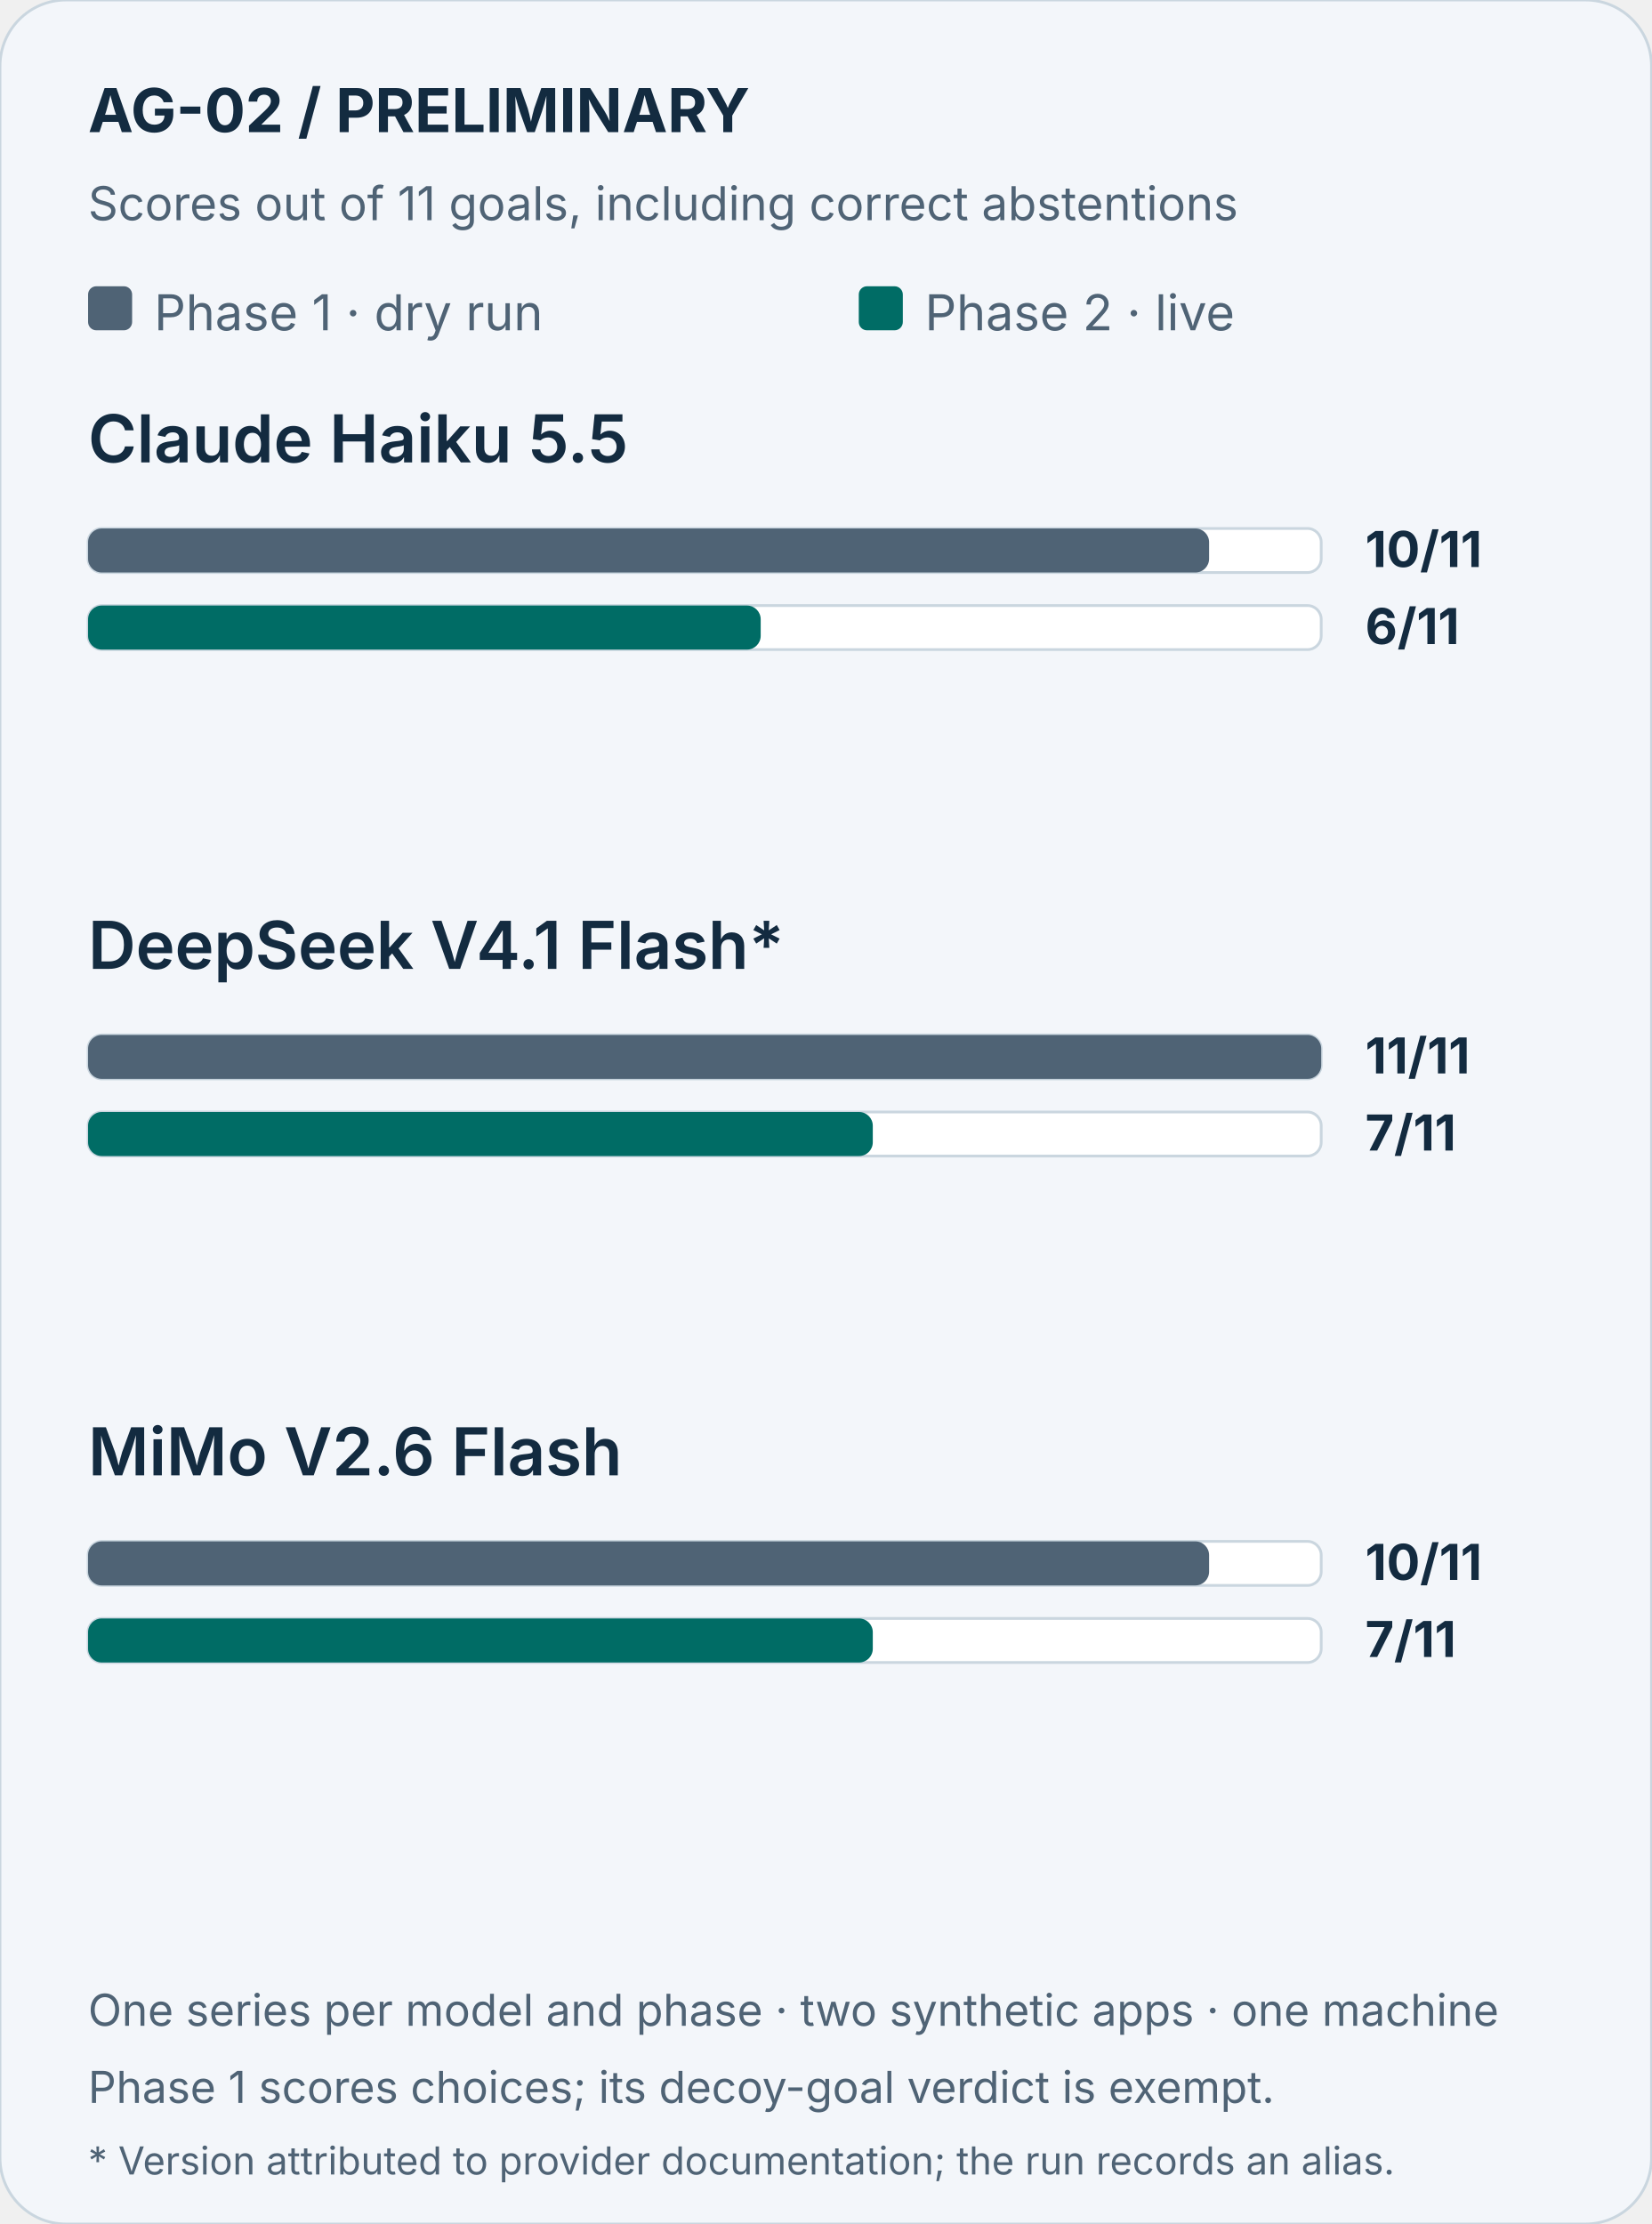
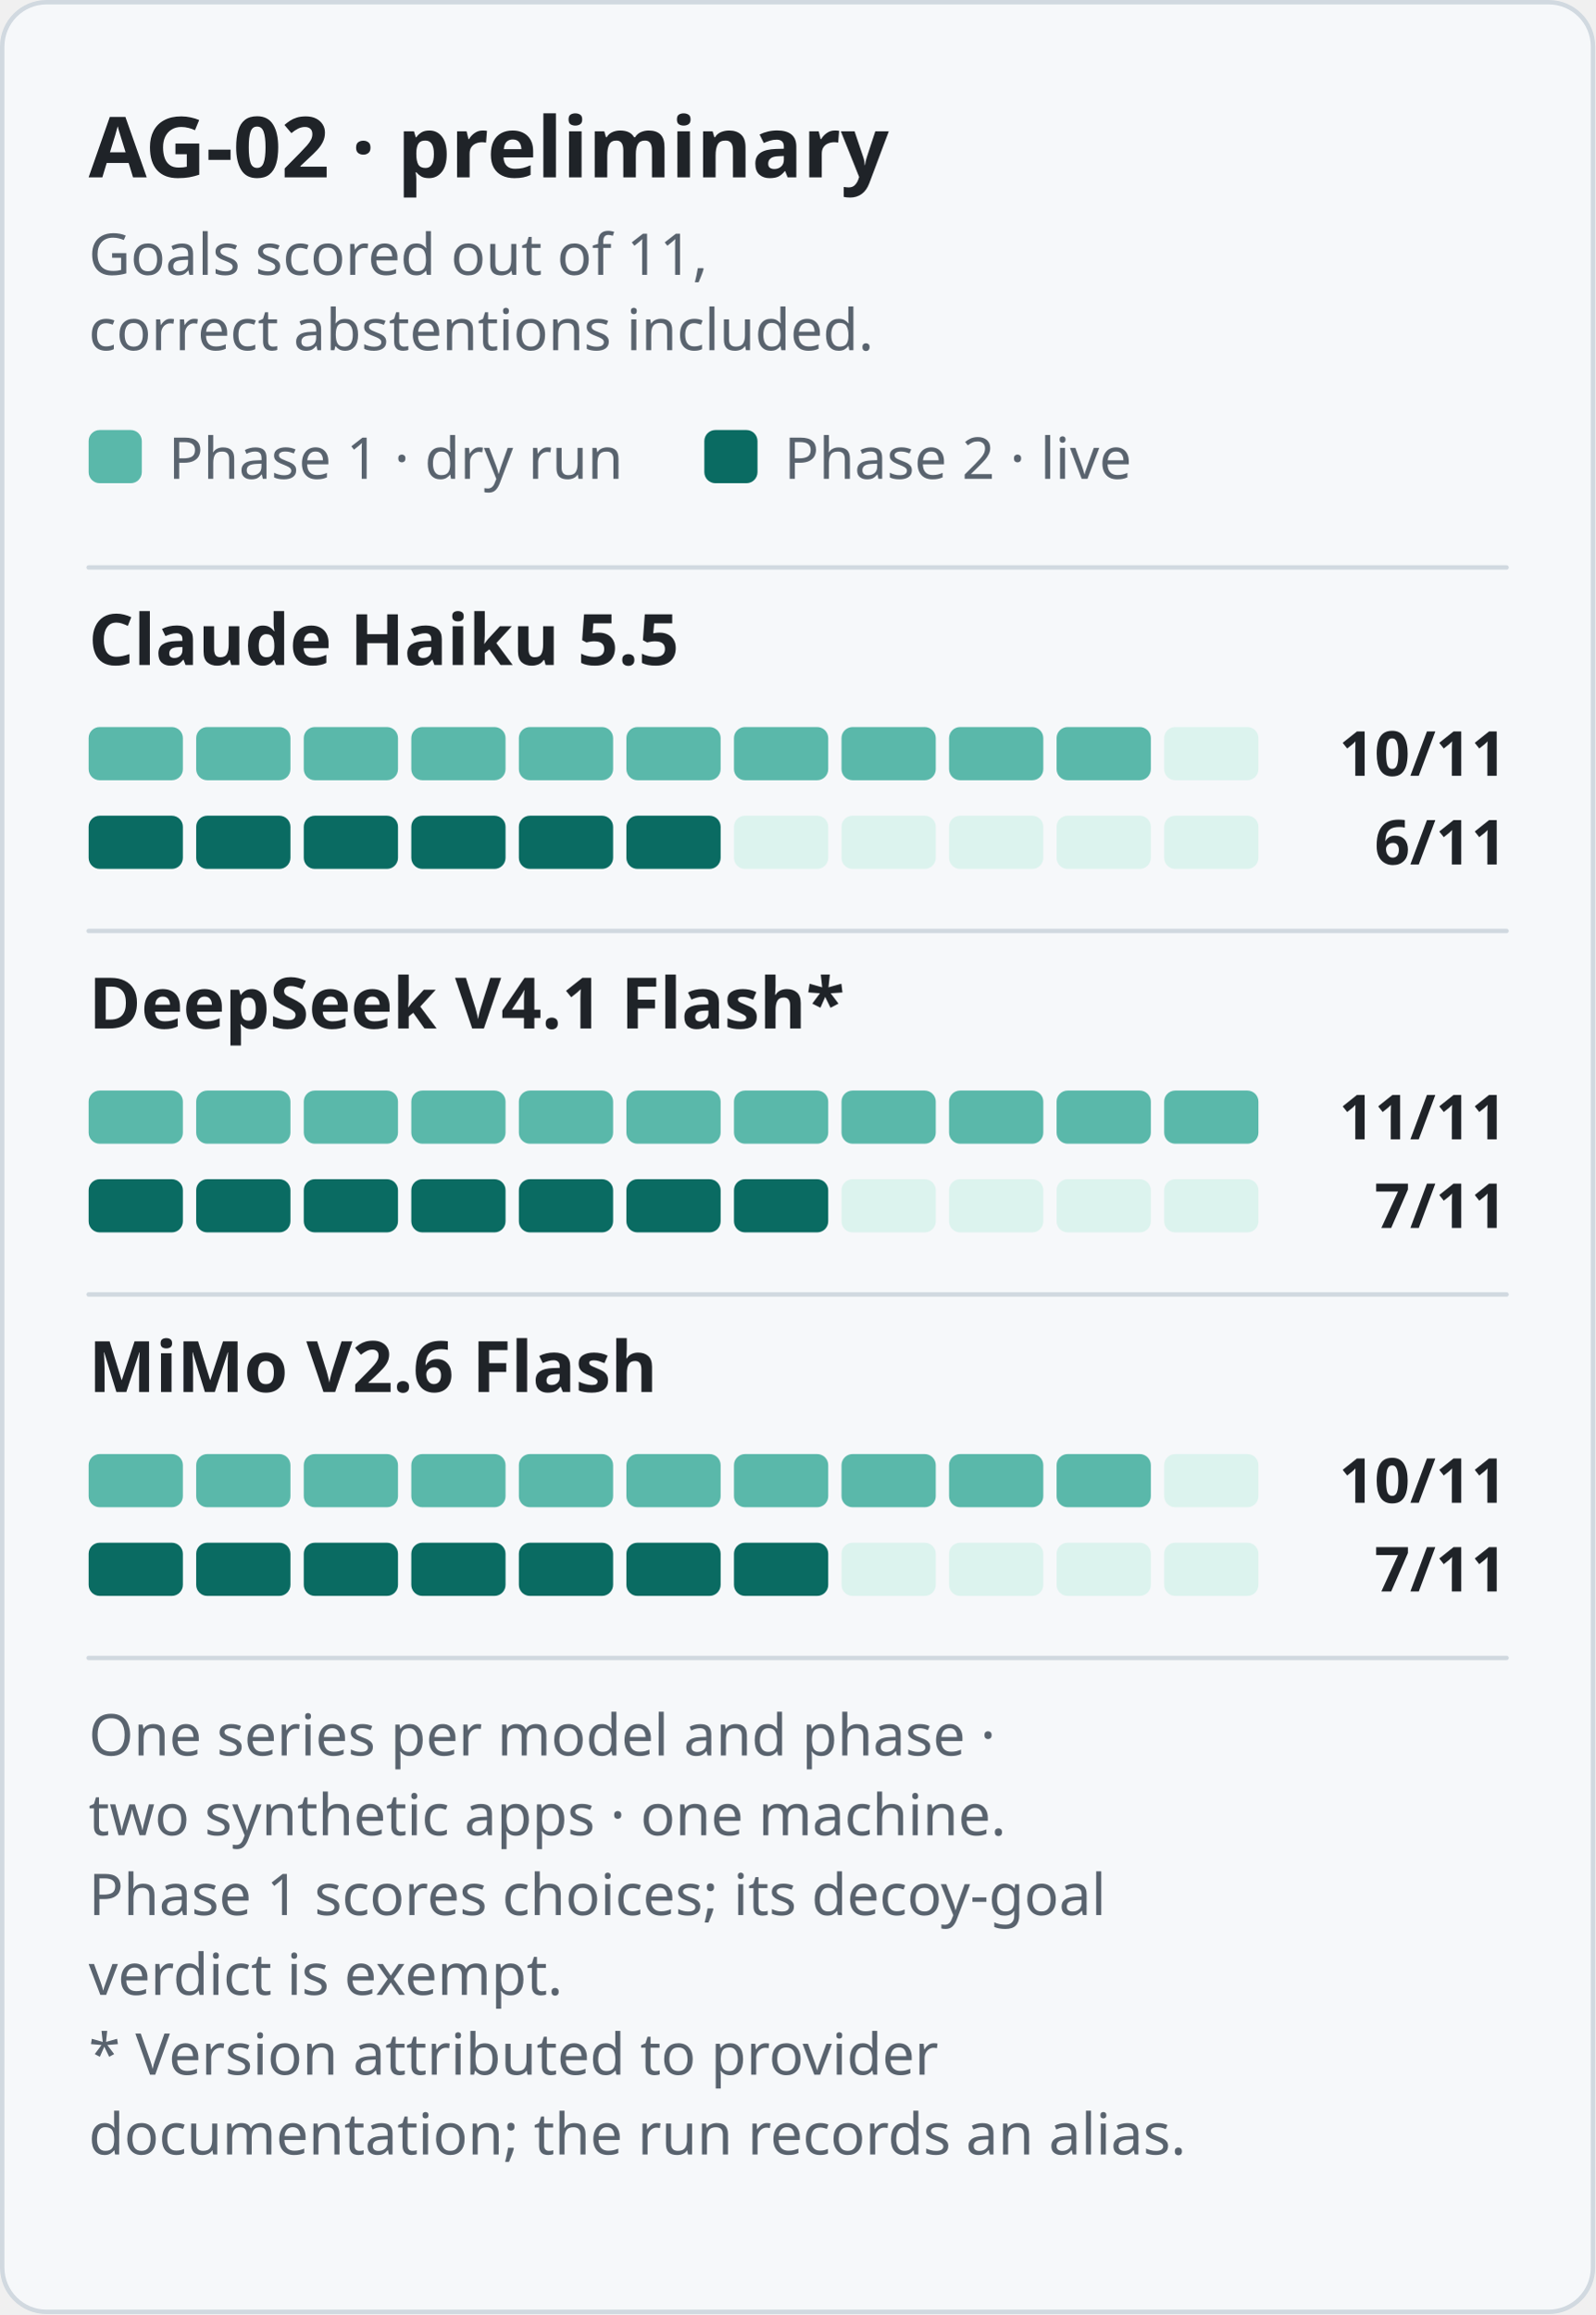
- <svg xmlns="http://www.w3.org/2000/svg" width="600" height="808" aria-labelledby="title desc" role="img" viewBox="0 0 600 808">
-   <style>text{font-family:system-ui,-apple-system,BlinkMacSystemFont,Segoe UI,sans-serif}</style>
-   <rect width="600" height="808" fill="#f3f6fa" stroke="#cad6df" rx="24" />
-   <text x="32" y="48" fill="#132b40" font-size="22" font-weight="700">AG-02 / PRELIMINARY</text>
-   <text x="32" y="80" fill="#4f6375" font-size="17">Scores out of 11 goals, including correct abstentions</text>
-   <rect width="16" height="16" x="32" y="104" fill="#4f6375" rx="3" />
-   <text x="56" y="120" fill="#4f6375" font-size="18">Phase 1 · dry run</text>
-   <rect width="16" height="16" x="312" y="104" fill="#006c65" rx="3" />
-   <text x="336" y="120" fill="#4f6375" font-size="18">Phase 2 · live</text>
-   <text x="32" y="168" fill="#132b40" font-size="24" font-weight="600">Claude Haiku 5.5</text>
-   <rect width="448" height="16" x="32" y="192" fill="#fff" stroke="#cad6df" rx="5" />
-   <rect width="407.273" height="16" x="32" y="192" fill="#4f6375" rx="5" />
-   <text x="496" y="206" fill="#132b40" font-size="18" font-weight="650">10/11</text>
-   <rect width="448" height="16" x="32" y="220" fill="#fff" stroke="#cad6df" rx="5" />
-   <rect width="244.364" height="16" x="32" y="220" fill="#006c65" rx="5" />
-   <text x="496" y="234" fill="#132b40" font-size="18" font-weight="650">6/11</text>
-   <text x="32" y="352" fill="#132b40" font-size="24" font-weight="600">DeepSeek V4.1 Flash*</text>
-   <rect width="448" height="16" x="32" y="376" fill="#fff" stroke="#cad6df" rx="5" />
-   <rect width="448" height="16" x="32" y="376" fill="#4f6375" rx="5" />
-   <text x="496" y="390" fill="#132b40" font-size="18" font-weight="650">11/11</text>
-   <rect width="448" height="16" x="32" y="404" fill="#fff" stroke="#cad6df" rx="5" />
-   <rect width="285.091" height="16" x="32" y="404" fill="#006c65" rx="5" />
-   <text x="496" y="418" fill="#132b40" font-size="18" font-weight="650">7/11</text>
-   <text x="32" y="536" fill="#132b40" font-size="24" font-weight="600">MiMo V2.6 Flash</text>
-   <rect width="448" height="16" x="32" y="560" fill="#fff" stroke="#cad6df" rx="5" />
-   <rect width="407.273" height="16" x="32" y="560" fill="#4f6375" rx="5" />
-   <text x="496" y="574" fill="#132b40" font-size="18" font-weight="650">10/11</text>
-   <rect width="448" height="16" x="32" y="588" fill="#fff" stroke="#cad6df" rx="5" />
-   <rect width="285.091" height="16" x="32" y="588" fill="#006c65" rx="5" />
-   <text x="496" y="602" fill="#132b40" font-size="18" font-weight="650">7/11</text>
-   <text x="32" y="736" fill="#4f6375" font-size="16">One series per model and phase · two synthetic apps · one machine</text>
-   <text x="32" y="764" fill="#4f6375" font-size="16">Phase 1 scores choices; its decoy-goal verdict is exempt.</text>
-   <text x="32" y="790" fill="#4f6375" font-size="14">* Version attributed to provider documentation; the run records an alias.</text>
+ <svg xmlns="http://www.w3.org/2000/svg" viewBox="0 0 360 522" width="360" height="522" role="img" aria-labelledby="title desc">
+   <style>text{font-family:-apple-system,BlinkMacSystemFont,"Segoe UI","Noto Sans",Helvetica,Arial,sans-serif}.m{font-family:ui-monospace,SFMono-Regular,"SF Mono",Menlo,Consolas,"Liberation Mono",monospace}</style>
+   <rect x="0.5" y="0.5" width="359" height="521" rx="10" fill="#f6f8fa" stroke="#d1d9e0" />
+   <text x="20" y="40" font-size="19" fill="#1f2328" font-weight="700">AG-02 · preliminary</text>
+   <text x="20" y="62" font-size="13" fill="#59636e">Goals scored out of 11,</text>
+   <text x="20" y="79" font-size="13" fill="#59636e">correct abstentions included.</text>
+   <rect x="20" y="97" width="12" height="12" rx="2.5" fill="#5ab8aa" />
+   <text x="38" y="108" font-size="13" fill="#59636e">Phase 1 · dry run</text>
+   <rect x="158.95" y="97" width="12" height="12" rx="2.5" fill="#0a6b62" />
+   <text x="176.95" y="108" font-size="13" fill="#59636e">Phase 2 · live</text>
+   <path d="M20 128h320" fill="none" stroke="#d1d9e0" stroke-width="1" stroke-linecap="round" stroke-linejoin="round" />
+   <text x="20" y="150" font-size="16" fill="#1f2328" font-weight="600">Claude Haiku 5.5</text>
+   <rect x="20" y="164" width="21.27" height="12" rx="2.5" fill="#5ab8aa" />
+   <rect x="44.27" y="164" width="21.27" height="12" rx="2.5" fill="#5ab8aa" />
+   <rect x="68.55" y="164" width="21.27" height="12" rx="2.5" fill="#5ab8aa" />
+   <rect x="92.82" y="164" width="21.27" height="12" rx="2.5" fill="#5ab8aa" />
+   <rect x="117.09" y="164" width="21.27" height="12" rx="2.5" fill="#5ab8aa" />
+   <rect x="141.36" y="164" width="21.27" height="12" rx="2.5" fill="#5ab8aa" />
+   <rect x="165.64" y="164" width="21.27" height="12" rx="2.5" fill="#5ab8aa" />
+   <rect x="189.91" y="164" width="21.27" height="12" rx="2.5" fill="#5ab8aa" />
+   <rect x="214.18" y="164" width="21.27" height="12" rx="2.5" fill="#5ab8aa" />
+   <rect x="238.45" y="164" width="21.27" height="12" rx="2.5" fill="#5ab8aa" />
+   <rect x="262.73" y="164" width="21.27" height="12" rx="2.5" fill="#dcf3ee" />
+   <text x="340" y="175" font-size="14" fill="#1f2328" font-weight="600" text-anchor="end">10/11</text>
+   <rect x="20" y="184" width="21.27" height="12" rx="2.5" fill="#0a6b62" />
+   <rect x="44.27" y="184" width="21.27" height="12" rx="2.5" fill="#0a6b62" />
+   <rect x="68.55" y="184" width="21.27" height="12" rx="2.5" fill="#0a6b62" />
+   <rect x="92.82" y="184" width="21.27" height="12" rx="2.5" fill="#0a6b62" />
+   <rect x="117.09" y="184" width="21.27" height="12" rx="2.5" fill="#0a6b62" />
+   <rect x="141.36" y="184" width="21.27" height="12" rx="2.5" fill="#0a6b62" />
+   <rect x="165.64" y="184" width="21.27" height="12" rx="2.5" fill="#dcf3ee" />
+   <rect x="189.91" y="184" width="21.27" height="12" rx="2.5" fill="#dcf3ee" />
+   <rect x="214.18" y="184" width="21.27" height="12" rx="2.5" fill="#dcf3ee" />
+   <rect x="238.45" y="184" width="21.27" height="12" rx="2.5" fill="#dcf3ee" />
+   <rect x="262.73" y="184" width="21.27" height="12" rx="2.5" fill="#dcf3ee" />
+   <text x="340" y="195" font-size="14" fill="#1f2328" font-weight="600" text-anchor="end">6/11</text>
+   <path d="M20 210h320" fill="none" stroke="#d1d9e0" stroke-width="1" stroke-linecap="round" stroke-linejoin="round" />
+   <text x="20" y="232" font-size="16" fill="#1f2328" font-weight="600">DeepSeek V4.1 Flash*</text>
+   <rect x="20" y="246" width="21.27" height="12" rx="2.5" fill="#5ab8aa" />
+   <rect x="44.27" y="246" width="21.27" height="12" rx="2.5" fill="#5ab8aa" />
+   <rect x="68.55" y="246" width="21.27" height="12" rx="2.5" fill="#5ab8aa" />
+   <rect x="92.82" y="246" width="21.27" height="12" rx="2.5" fill="#5ab8aa" />
+   <rect x="117.09" y="246" width="21.27" height="12" rx="2.5" fill="#5ab8aa" />
+   <rect x="141.36" y="246" width="21.27" height="12" rx="2.5" fill="#5ab8aa" />
+   <rect x="165.64" y="246" width="21.27" height="12" rx="2.5" fill="#5ab8aa" />
+   <rect x="189.91" y="246" width="21.27" height="12" rx="2.5" fill="#5ab8aa" />
+   <rect x="214.18" y="246" width="21.27" height="12" rx="2.5" fill="#5ab8aa" />
+   <rect x="238.45" y="246" width="21.27" height="12" rx="2.5" fill="#5ab8aa" />
+   <rect x="262.73" y="246" width="21.27" height="12" rx="2.5" fill="#5ab8aa" />
+   <text x="340" y="257" font-size="14" fill="#1f2328" font-weight="600" text-anchor="end">11/11</text>
+   <rect x="20" y="266" width="21.27" height="12" rx="2.5" fill="#0a6b62" />
+   <rect x="44.27" y="266" width="21.27" height="12" rx="2.5" fill="#0a6b62" />
+   <rect x="68.55" y="266" width="21.27" height="12" rx="2.5" fill="#0a6b62" />
+   <rect x="92.82" y="266" width="21.27" height="12" rx="2.5" fill="#0a6b62" />
+   <rect x="117.09" y="266" width="21.27" height="12" rx="2.5" fill="#0a6b62" />
+   <rect x="141.36" y="266" width="21.27" height="12" rx="2.5" fill="#0a6b62" />
+   <rect x="165.64" y="266" width="21.27" height="12" rx="2.5" fill="#0a6b62" />
+   <rect x="189.91" y="266" width="21.27" height="12" rx="2.5" fill="#dcf3ee" />
+   <rect x="214.18" y="266" width="21.27" height="12" rx="2.5" fill="#dcf3ee" />
+   <rect x="238.45" y="266" width="21.27" height="12" rx="2.5" fill="#dcf3ee" />
+   <rect x="262.73" y="266" width="21.27" height="12" rx="2.5" fill="#dcf3ee" />
+   <text x="340" y="277" font-size="14" fill="#1f2328" font-weight="600" text-anchor="end">7/11</text>
+   <path d="M20 292h320" fill="none" stroke="#d1d9e0" stroke-width="1" stroke-linecap="round" stroke-linejoin="round" />
+   <text x="20" y="314" font-size="16" fill="#1f2328" font-weight="600">MiMo V2.6 Flash</text>
+   <rect x="20" y="328" width="21.27" height="12" rx="2.5" fill="#5ab8aa" />
+   <rect x="44.27" y="328" width="21.27" height="12" rx="2.5" fill="#5ab8aa" />
+   <rect x="68.55" y="328" width="21.27" height="12" rx="2.5" fill="#5ab8aa" />
+   <rect x="92.82" y="328" width="21.27" height="12" rx="2.5" fill="#5ab8aa" />
+   <rect x="117.09" y="328" width="21.27" height="12" rx="2.5" fill="#5ab8aa" />
+   <rect x="141.36" y="328" width="21.27" height="12" rx="2.5" fill="#5ab8aa" />
+   <rect x="165.64" y="328" width="21.27" height="12" rx="2.5" fill="#5ab8aa" />
+   <rect x="189.91" y="328" width="21.27" height="12" rx="2.5" fill="#5ab8aa" />
+   <rect x="214.18" y="328" width="21.27" height="12" rx="2.5" fill="#5ab8aa" />
+   <rect x="238.45" y="328" width="21.27" height="12" rx="2.5" fill="#5ab8aa" />
+   <rect x="262.73" y="328" width="21.27" height="12" rx="2.5" fill="#dcf3ee" />
+   <text x="340" y="339" font-size="14" fill="#1f2328" font-weight="600" text-anchor="end">10/11</text>
+   <rect x="20" y="348" width="21.27" height="12" rx="2.5" fill="#0a6b62" />
+   <rect x="44.27" y="348" width="21.27" height="12" rx="2.5" fill="#0a6b62" />
+   <rect x="68.55" y="348" width="21.27" height="12" rx="2.5" fill="#0a6b62" />
+   <rect x="92.82" y="348" width="21.27" height="12" rx="2.5" fill="#0a6b62" />
+   <rect x="117.09" y="348" width="21.27" height="12" rx="2.5" fill="#0a6b62" />
+   <rect x="141.36" y="348" width="21.27" height="12" rx="2.5" fill="#0a6b62" />
+   <rect x="165.64" y="348" width="21.27" height="12" rx="2.5" fill="#0a6b62" />
+   <rect x="189.91" y="348" width="21.27" height="12" rx="2.5" fill="#dcf3ee" />
+   <rect x="214.18" y="348" width="21.27" height="12" rx="2.5" fill="#dcf3ee" />
+   <rect x="238.45" y="348" width="21.27" height="12" rx="2.5" fill="#dcf3ee" />
+   <rect x="262.73" y="348" width="21.27" height="12" rx="2.5" fill="#dcf3ee" />
+   <text x="340" y="359" font-size="14" fill="#1f2328" font-weight="600" text-anchor="end">7/11</text>
+   <path d="M20 374h320" fill="none" stroke="#d1d9e0" stroke-width="1" stroke-linecap="round" stroke-linejoin="round" />
+   <text x="20" y="396" font-size="13" fill="#59636e">One series per model and phase ·</text>
+   <text x="20" y="414" font-size="13" fill="#59636e">two synthetic apps · one machine.</text>
+   <text x="20" y="432" font-size="13" fill="#59636e">Phase 1 scores choices; its decoy-goal</text>
+   <text x="20" y="450" font-size="13" fill="#59636e">verdict is exempt.</text>
+   <text x="20" y="468" font-size="13" fill="#59636e">* Version attributed to provider</text>
+   <text x="20" y="486" font-size="13" fill="#59636e">documentation; the run records an alias.</text>
</svg>
